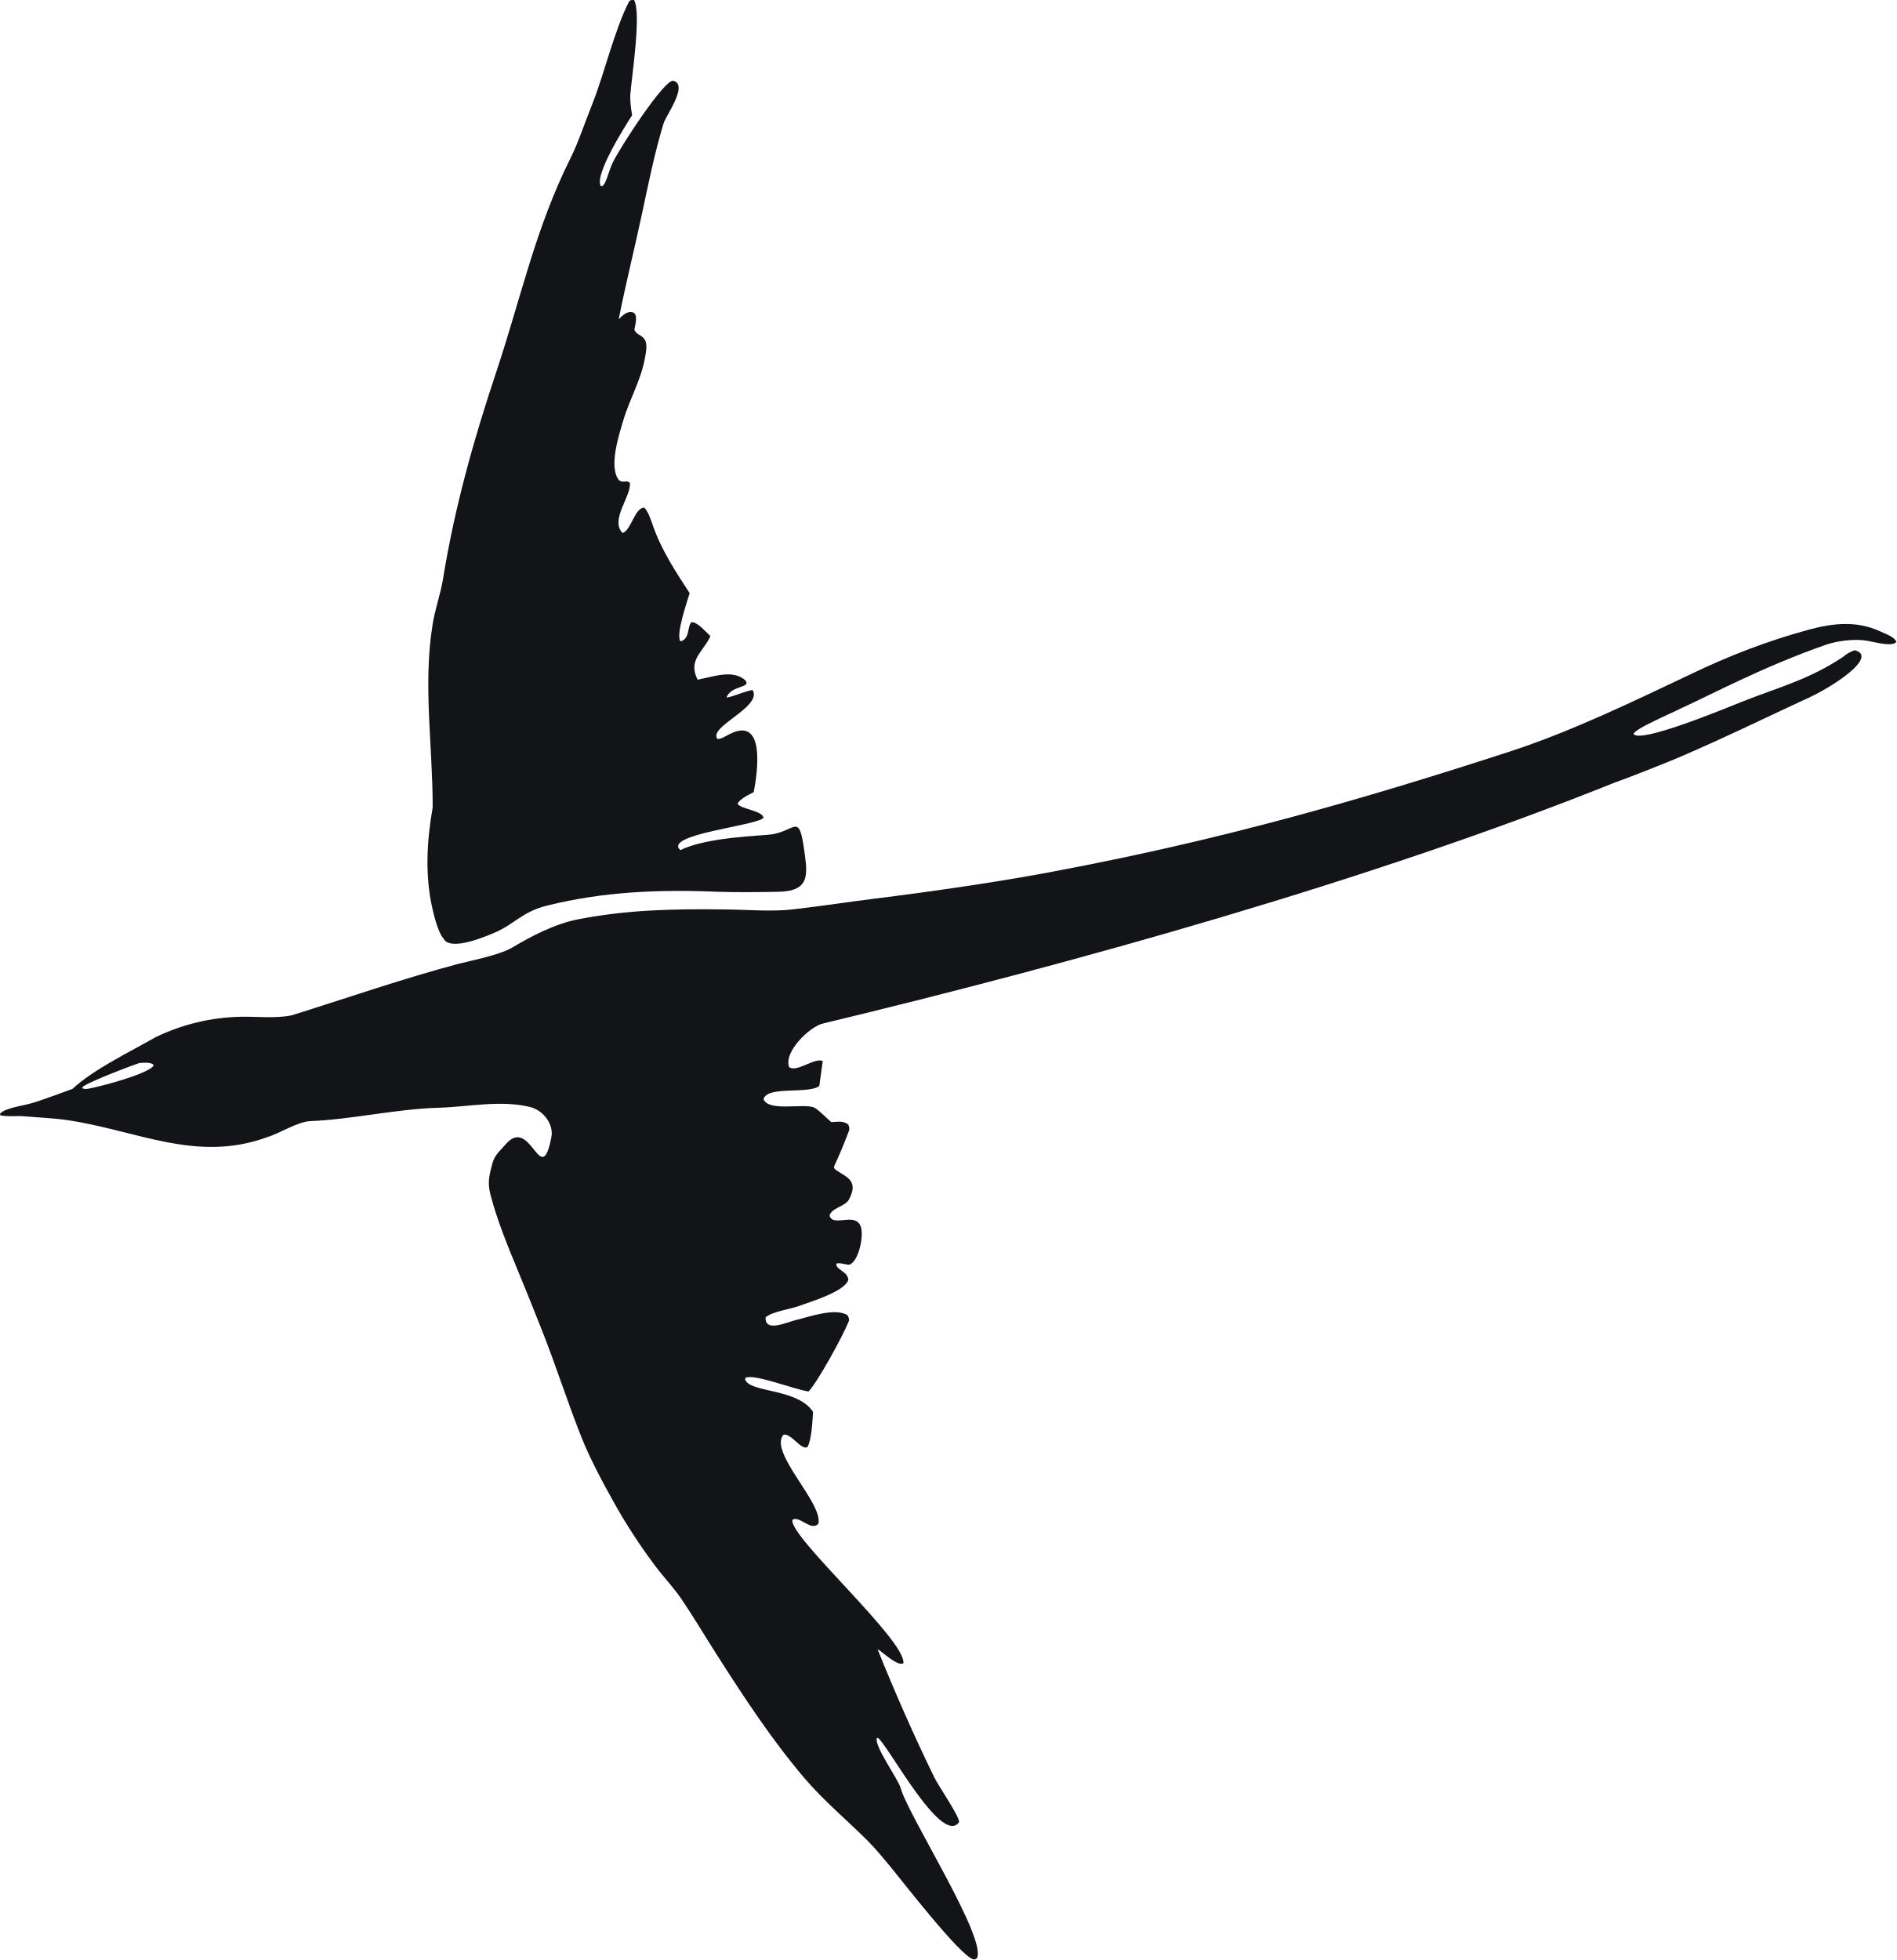
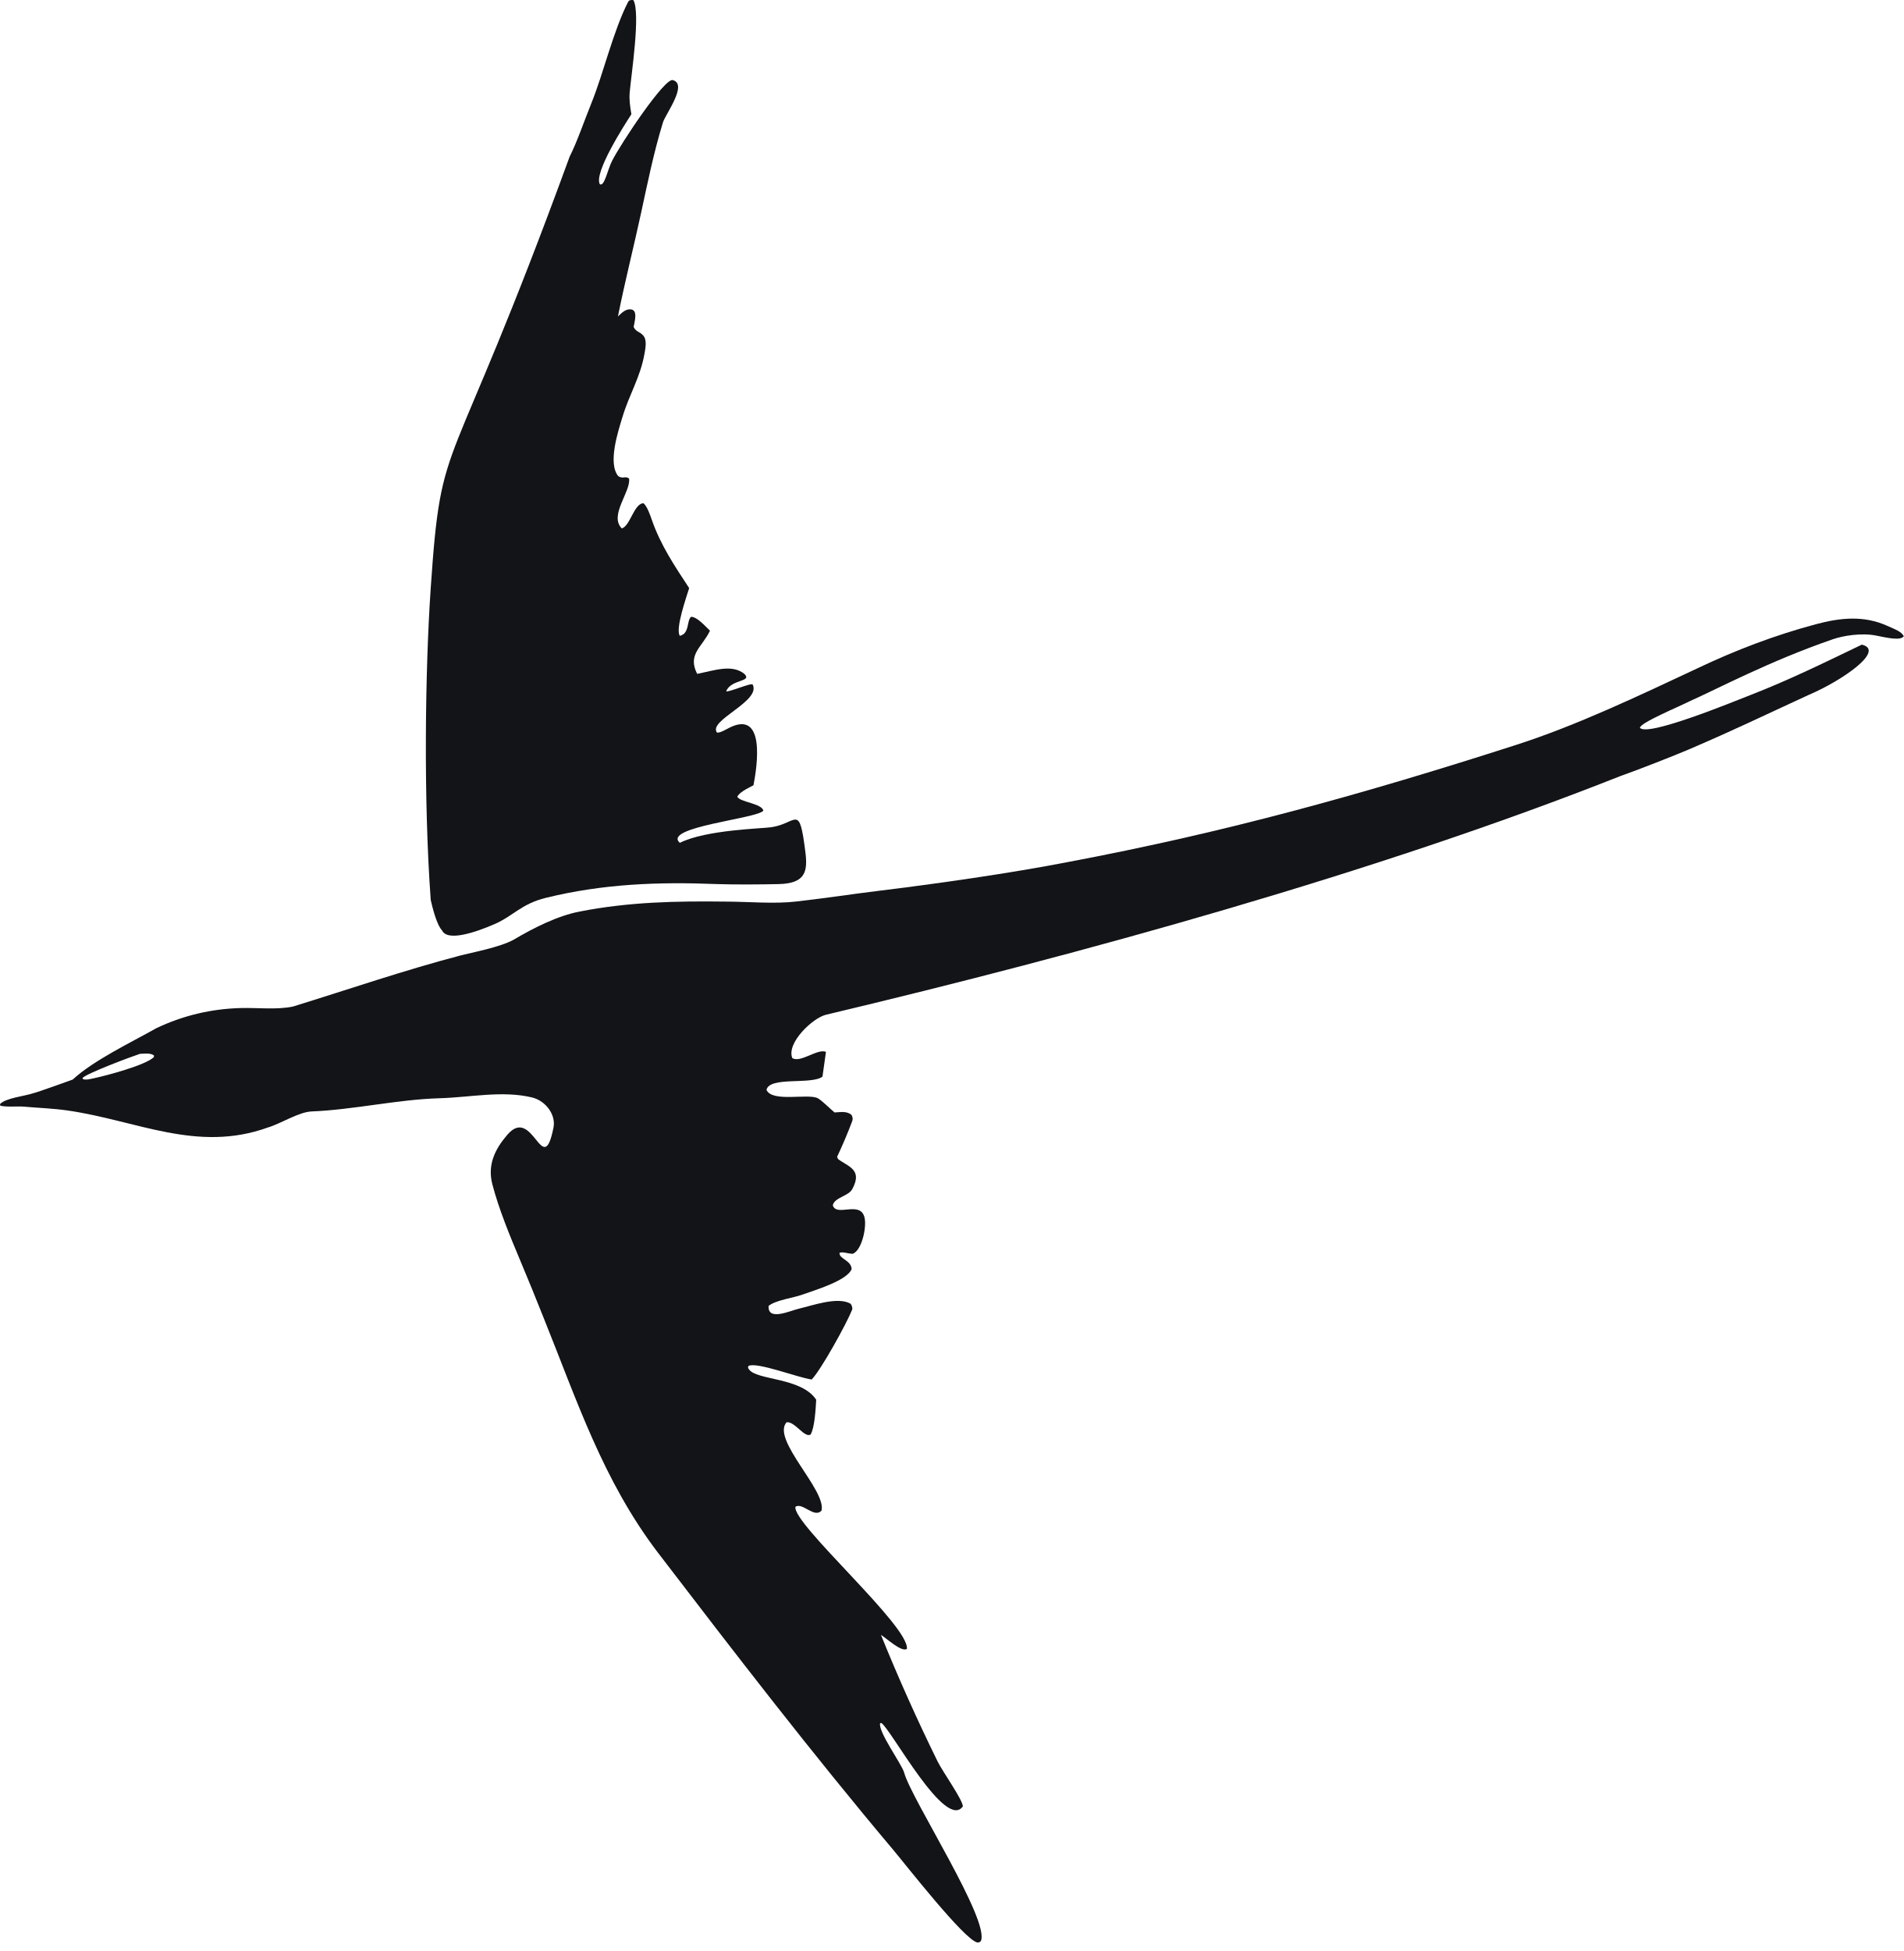
- <svg xmlns="http://www.w3.org/2000/svg" width="3008" height="3108" viewBox="0 0 3008 3108" fill="none">
-   <path d="M2868.87 998.422C2907.38 988.006 2944.49 984.076 2981.5 1001C2994.5 1006.94 3003.54 1009.87 3007.69 1017.58C3002.59 1025 2983 1020.51 2963.85 1016.59C2941.35 1012 2912.4 1016.59 2895.5 1022.5C2794.72 1057.71 2712.85 1102.09 2668.35 1122.09C2653.67 1129.83 2590.85 1156.09 2590.85 1164.09C2602.35 1179.09 2738.34 1122.39 2765.84 1111.53C2820.21 1090.06 2868.87 1077.59 2922.35 1042.09C2929.75 1036.03 2932.46 1034.53 2941.35 1031.09C2979.36 1040.35 2909.87 1088.95 2857.35 1111.53C2771.35 1151.59 2747.35 1164.09 2668.35 1198.59C2646.17 1208.28 2583.15 1233.16 2560.38 1241.14C2173.75 1396.25 1707.78 1526.12 1304.85 1623.09C1284.1 1628.1 1242.32 1667.97 1251.6 1692.24C1264.15 1700.97 1292.43 1676.24 1304.85 1682.59L1299.35 1722.09C1281.89 1735.48 1215.84 1721.31 1210.95 1743.18C1219.65 1763.72 1276.92 1748.5 1292 1756.64C1298.2 1759.98 1312.33 1774.31 1318.46 1779.37C1328.2 1778.84 1337.39 1776.87 1345.04 1783.04C1345.59 1784.12 1348.26 1788.2 1346.32 1793.39C1339.4 1811.95 1330.91 1832.31 1322.44 1850.4C1322.95 1851.57 1323.46 1852.75 1323.97 1853.92C1339.9 1866.08 1363.47 1870.6 1346.34 1902.17C1340.27 1913.35 1318.66 1915.12 1315.69 1927.7C1321.08 1947.05 1358.65 1919.94 1365.7 1946.97C1369.68 1962.24 1361.51 2000.58 1346.95 2005.45C1338.17 2005.01 1331.99 2001.81 1326.34 2003.84C1325.58 2013.94 1344.29 2015.3 1345.45 2029.59C1339.01 2048.42 1285.21 2064.24 1267.55 2070.77C1253.48 2075.97 1225.57 2079.45 1214.28 2088.78C1212.56 2113.71 1248.03 2096.44 1262.89 2093C1282.85 2088.37 1322.94 2073.6 1343.22 2084.97C1345.4 2086.2 1347.28 2092.58 1346.31 2094.65C1337.25 2117.65 1297.23 2190.82 1282.33 2206.51C1260.28 2203.48 1195.43 2177.75 1182.31 2184.88C1181.65 2188.57 1181.24 2187.11 1183.19 2190.14C1194.76 2208.08 1265.86 2202.65 1289.47 2238.85C1288.58 2253.12 1287.23 2282.91 1280.62 2294.5C1270.97 2300.59 1255.43 2272.82 1242.57 2274.98C1218.48 2302.61 1305.76 2383.62 1297.88 2416.15C1286.47 2429.09 1267.82 2402.37 1256.63 2410.14C1252.01 2437.68 1437.29 2601.21 1432.73 2637.47C1424.01 2642.99 1400.51 2620.3 1391.74 2615C1419.2 2683.67 1449.1 2751.27 1481.38 2817.67C1489.95 2834.95 1520.43 2877.94 1521.19 2889.22C1493.65 2929.02 1407.39 2765.23 1392.31 2755.84L1390.4 2756.42C1387.22 2770.15 1424.76 2821.78 1428.4 2835.31C1439.96 2878.33 1565.43 3073.31 1549.41 3105.04C1547.33 3106.27 1546.48 3107.47 1543.96 3106.95C1523.35 3102.74 1430.6 2982.2 1410.88 2958.52C1399.68 2945.05 1388.17 2931.01 1375.8 2918.65C1342.13 2885.04 1306.5 2855.71 1275.41 2819.15C1223.71 2758.37 1178.56 2689.45 1135.54 2621.89C1117.49 2593.52 1100.21 2564.4 1081.4 2536.57C1068.62 2517.68 1052.77 2501.14 1039.04 2482.98C1014.28 2450.01 991.792 2415.3 971.742 2379.08C954.902 2348.98 934.884 2311.11 922.183 2279.17C899.717 2222.65 881.604 2165.01 858.957 2108.15C846.817 2077.15 834.367 2046.29 821.612 2015.55C805.758 1977.22 788.156 1934.48 777.817 1894.25C772.891 1875.08 775.857 1864.05 780.549 1846.08C784.551 1830.99 791.639 1826.63 801.648 1814.88C842.213 1767.2 857.698 1888.31 874.413 1803.55C878.547 1782.59 861.664 1760.52 840.598 1755.38C793.526 1743.91 743.38 1755.22 694.327 1756.64C628.365 1758.52 558.286 1775.07 492.283 1777.74C472.139 1778.54 443.482 1797.32 423.604 1803.27C311.457 1844.35 216.586 1792.23 106.63 1776.18C84.247 1772.91 60.645 1772.12 38.091 1770.09C26.704 1769.11 11.744 1771.12 0.562 1768.59L0 1766C9.126 1756.02 39.479 1753.27 53.411 1748.35C57.121 1747.74 114.48 1727.1 114.855 1726.74C148.412 1695.59 205.847 1668.09 246.998 1644.58C289.551 1624.05 334.795 1613.37 381.643 1612.31C407.461 1611.72 436.945 1615.35 462.755 1609.98C551.091 1582.38 639.24 1551.62 728.685 1527.94C743.119 1524.11 790.347 1515.09 811.666 1502.95C832.985 1490.81 811.667 1502.95 811.667 1502.95C842.736 1484.32 880.4 1464.94 915.763 1457.98C994.473 1442.49 1068.5 1441.08 1148.62 1442.11C1182.94 1442.26 1223.56 1446.02 1257.85 1441.97C1314.95 1435.21 1342.81 1430.47 1386.35 1425.09C1477.55 1413.84 1597.05 1396.65 1688.35 1378.59C1937.74 1330.99 2153.61 1270.13 2394.85 1191.59C2491.29 1160.2 2589.5 1112.63 2681.35 1069.09C2741.97 1039.9 2803.84 1016.01 2868.87 998.422ZM243.26 1688.15C237.685 1683.9 228.119 1685.32 221.043 1685.62C208.551 1689.71 138.197 1716.28 130.449 1724.12L131.099 1726.11C136.734 1727.74 142.527 1725.85 148.412 1724.64C168.237 1720.31 229.953 1703.87 243.096 1690.8L243.26 1688.15Z" fill-rule="evenodd" clip-rule="evenodd" fill="#121417" />
-   <path d="M997.334 3.002C999.054 -0.386 1002.85 -0.099 1005.59 0.117C1017.42 20.057 1002.09 120.941 999.832 147.844C998.835 159.699 1000.53 170.785 1002.52 182.712C991.702 199.573 942.745 276.603 952.649 294.635C959.846 299.094 964.847 271.595 971.847 257.595C986.347 228.595 1054.8 124.596 1067.88 128.101C1092.23 134.648 1056.36 182.613 1052.38 195.737C1037.9 243.472 1028.1 292.425 1017.68 341.228C1005.92 396.268 992.126 450.884 981.267 506.107C986.988 500.751 993.028 494.076 1001.42 494.802C1013.52 495.848 1007.21 515.243 1006.07 522.981C1010.38 531.629 1014.89 529.551 1021.25 536.737C1027.37 543.665 1024.78 556.762 1023.22 565.715C1016.61 603.733 999.068 630.889 988.306 667.261C981.888 688.946 964.735 740.929 981.782 761.6C989.759 766.728 992.191 760.594 998.828 765.397C1002.03 786.18 966.773 824.37 987.346 845.187C1000.66 841.407 1006.81 804.716 1021.77 804.975C1027.71 810.535 1032.09 823.597 1034.84 831.628C1048.53 871.654 1070.96 905.535 1093.78 940.641C1089.61 954.589 1071.52 1006.23 1079.07 1016.96C1094.65 1013.5 1089.66 992.751 1096.75 986.56C1106.58 986.654 1118.62 1001.2 1126.68 1008.77C1114.69 1034.78 1090.51 1046.35 1106.43 1077.85C1134.16 1072.22 1161.37 1062 1181.01 1077.85C1194.14 1091.09 1159.85 1086.09 1152.35 1105.59C1154.38 1108.3 1192.35 1091.4 1194.14 1094.96C1207.71 1121.94 1122.75 1152.37 1137.82 1171.86C1143.57 1172.11 1151.58 1166.89 1157.09 1164.08C1214.98 1134.61 1201.11 1226.23 1195.38 1256.05C1195.25 1256.64 1174.11 1265.25 1169.8 1274.38C1174.18 1283.07 1208.65 1285.15 1210.95 1296.59C1202.84 1309.27 1050.54 1322.79 1079.07 1348.09C1120.85 1327.09 1208.57 1325.44 1223.85 1323.09C1264.78 1316.81 1267.55 1283.94 1277.35 1362.59C1281.12 1392.93 1278.35 1413.11 1235.35 1414.09C1207.67 1414.73 1166.7 1415.06 1137.82 1414.09C1044.92 1410.31 957.685 1413.63 867.347 1436.09C828.624 1445.72 815.847 1465.09 786.347 1478.09C756.471 1491.26 711.847 1506.59 703.347 1488.09C694.871 1479.24 688.05 1450.97 685.476 1439.42C673.788 1387.05 677.009 1332.78 686.211 1280.31C686.211 1180.59 670.734 1086.6 685.933 991.224C689.552 966.944 698.731 941.972 702.612 917.998C721.037 804.211 751.067 697.684 787.304 589.038C826.417 471.651 849.238 361.627 904.993 250.449C916.747 227.012 927.87 193.658 939.658 164.108C958.409 117.105 974.104 48.761 997.334 3.002Z" fill="#121417" />
+ <svg xmlns="http://www.w3.org/2000/svg" width="162" height="166" viewBox="0 0 162 166" fill="none">
+   <g id="Vector">
+     <path d="M154.523 53.111C156.597 52.557 158.596 52.348 160.589 53.248C161.29 53.564 161.776 53.72 162 54.13C161.725 54.525 160.67 54.286 159.639 54.077C158.427 53.833 156.867 54.077 155.957 54.392C150.529 56.265 146.119 58.626 143.723 59.69C142.932 60.101 139.548 61.498 139.548 61.924C140.168 62.722 147.492 59.705 148.973 59.128C152.204 57.868 155 56.5 158.427 54.849C160.474 55.341 156.731 57.927 153.902 59.128C149.27 61.259 147.978 61.924 143.723 63.759C142.528 64.274 139.133 65.598 137.907 66.022C117.082 74.273 91.984 81.182 70.282 86.34C69.164 86.607 66.914 88.728 67.414 90.019C68.09 90.483 69.613 89.167 70.282 89.505L69.986 91.606C69.045 92.319 65.487 91.565 65.224 92.728C65.693 93.821 68.777 93.011 69.59 93.444C69.924 93.622 70.685 94.384 71.015 94.653C71.539 94.625 72.034 94.52 72.447 94.849C72.476 94.906 72.62 95.123 72.515 95.399C72.143 96.386 71.685 97.469 71.229 98.432C71.257 98.494 71.284 98.557 71.312 98.619C72.17 99.266 73.439 99.506 72.516 101.186C72.189 101.78 71.026 101.875 70.866 102.544C71.156 103.573 73.18 102.131 73.559 103.569C73.774 104.381 73.334 106.421 72.549 106.68C72.076 106.656 71.744 106.486 71.439 106.594C71.398 107.131 72.406 107.204 72.469 107.964C72.122 108.965 69.224 109.807 68.273 110.154C67.515 110.431 66.012 110.616 65.403 111.112C65.311 112.439 67.221 111.52 68.022 111.337C69.097 111.091 71.256 110.305 72.348 110.91C72.466 110.975 72.567 111.315 72.515 111.425C72.027 112.648 69.871 116.54 69.069 117.375C67.881 117.214 64.388 115.845 63.681 116.224C63.646 116.421 63.624 116.343 63.729 116.504C64.352 117.459 68.182 117.17 69.453 119.095C69.405 119.854 69.333 121.439 68.977 122.056C68.457 122.38 67.62 120.902 66.927 121.017C65.63 122.487 70.331 126.796 69.906 128.527C69.292 129.215 68.287 127.794 67.684 128.207C67.436 129.672 77.415 138.371 77.17 140.3C76.7 140.593 75.434 139.387 74.962 139.105C76.441 142.757 78.051 146.353 79.79 149.886C80.252 150.805 81.893 153.092 81.934 153.692C80.451 155.809 75.805 147.096 74.993 146.597L74.89 146.627C74.718 147.358 76.74 150.104 76.936 150.824C77.559 153.112 84.317 163.484 83.454 165.172C83.342 165.238 83.296 165.301 83.161 165.274C82.051 165.05 77.055 158.638 75.993 157.378C69.025 149.102 62.55 140.684 55.965 132.082C51.304 125.952 49.097 119.166 46.265 112.143C45.611 110.494 44.941 108.852 44.254 107.217C43.4 105.178 42.452 102.904 41.895 100.764C41.46 99.093 42.128 97.76 43.178 96.542C45.363 94.006 46.197 100.448 47.098 95.94C47.32 94.825 46.411 93.651 45.276 93.377C42.741 92.767 40.04 93.369 37.398 93.444C33.845 93.544 30.07 94.425 26.515 94.567C25.43 94.609 23.887 95.608 22.816 95.925C16.776 98.11 11.666 95.337 5.743 94.484C4.538 94.31 3.266 94.268 2.052 94.16C1.438 94.108 0.633 94.215 0.03 94.08L0 93.942C0.492 93.411 2.126 93.265 2.877 93.003C3.077 92.971 6.166 91.873 6.186 91.854C7.994 90.197 11.087 88.734 13.304 87.483C15.596 86.391 18.033 85.823 20.556 85.767C21.947 85.735 23.535 85.928 24.925 85.643C29.683 84.174 34.431 82.538 39.248 81.279C40.026 81.075 42.57 80.595 43.718 79.949C45.391 78.958 47.42 77.927 49.325 77.557C53.564 76.733 57.551 76.658 61.867 76.713C63.715 76.721 65.903 76.921 67.75 76.705C70.826 76.346 72.326 76.094 74.671 75.808C79.584 75.209 86.02 74.295 90.938 73.334C104.37 70.802 115.998 67.564 128.991 63.386C134.186 61.717 139.475 59.186 144.423 56.87C147.688 55.317 151.02 54.047 154.523 53.111ZM13.102 89.801C12.802 89.575 12.287 89.65 11.906 89.666C11.233 89.884 7.444 91.297 7.026 91.714L7.061 91.82C7.365 91.907 7.677 91.806 7.994 91.742C9.062 91.512 12.386 90.637 13.094 89.942L13.102 89.801Z" fill-rule="evenodd" clip-rule="evenodd" fill="#121417" />
+     <path d="M53.448 0.16C53.541 -0.021 53.745 -0.005 53.892 0.006C54.53 1.067 53.704 6.433 53.582 7.865C53.529 8.495 53.62 9.085 53.727 9.719C53.145 10.616 50.508 14.714 51.041 15.673C51.429 15.91 51.698 14.447 52.075 13.703C52.856 12.16 56.543 6.628 57.248 6.814C58.559 7.163 56.627 9.714 56.413 10.412C55.633 12.951 55.105 15.556 54.544 18.152C53.91 21.079 53.167 23.985 52.583 26.922C52.891 26.637 53.216 26.282 53.668 26.321C54.32 26.377 53.98 27.408 53.918 27.82C54.151 28.28 54.394 28.169 54.736 28.552C55.066 28.92 54.926 29.617 54.842 30.093C54.486 32.115 53.541 33.56 52.962 35.495C52.616 36.648 51.692 39.414 52.61 40.513C53.04 40.786 53.171 40.46 53.528 40.715C53.701 41.821 51.802 43.852 52.91 44.96C53.627 44.758 53.958 42.807 54.764 42.821C55.084 43.116 55.32 43.811 55.468 44.238C56.205 46.367 57.413 48.17 58.643 50.037C58.418 50.779 57.444 53.526 57.85 54.097C58.69 53.913 58.421 52.809 58.803 52.48C59.332 52.485 59.981 53.259 60.415 53.661C59.769 55.045 58.467 55.66 59.324 57.336C60.818 57.037 62.283 56.493 63.341 57.336C64.048 58.04 62.201 57.774 61.797 58.812C61.907 58.956 63.952 58.057 64.048 58.246C64.779 59.681 60.203 61.3 61.015 62.337C61.324 62.35 61.756 62.072 62.053 61.923C65.171 60.355 64.424 65.229 64.115 66.815C64.108 66.847 62.969 67.305 62.737 67.79C62.973 68.253 64.83 68.363 64.954 68.972C64.517 69.646 56.314 70.366 57.85 71.711C60.101 70.594 64.825 70.507 65.648 70.382C67.853 70.047 68.002 68.299 68.53 72.483C68.733 74.097 68.584 75.17 66.268 75.222C64.777 75.256 62.57 75.274 61.015 75.222C56.011 75.021 51.312 75.198 46.447 76.393C44.361 76.905 43.673 77.935 42.084 78.627C40.474 79.327 38.071 80.143 37.613 79.159C37.157 78.688 36.789 77.184 36.651 76.57C36.03 68.006 36.175 57 36.651 50.037C37.589 36.309 38 42 48.474 13.323C49.107 12.076 49.706 10.302 50.341 8.73C51.351 6.229 52.197 2.594 53.448 0.16Z" fill="#121417" />
+   </g>
</svg>
